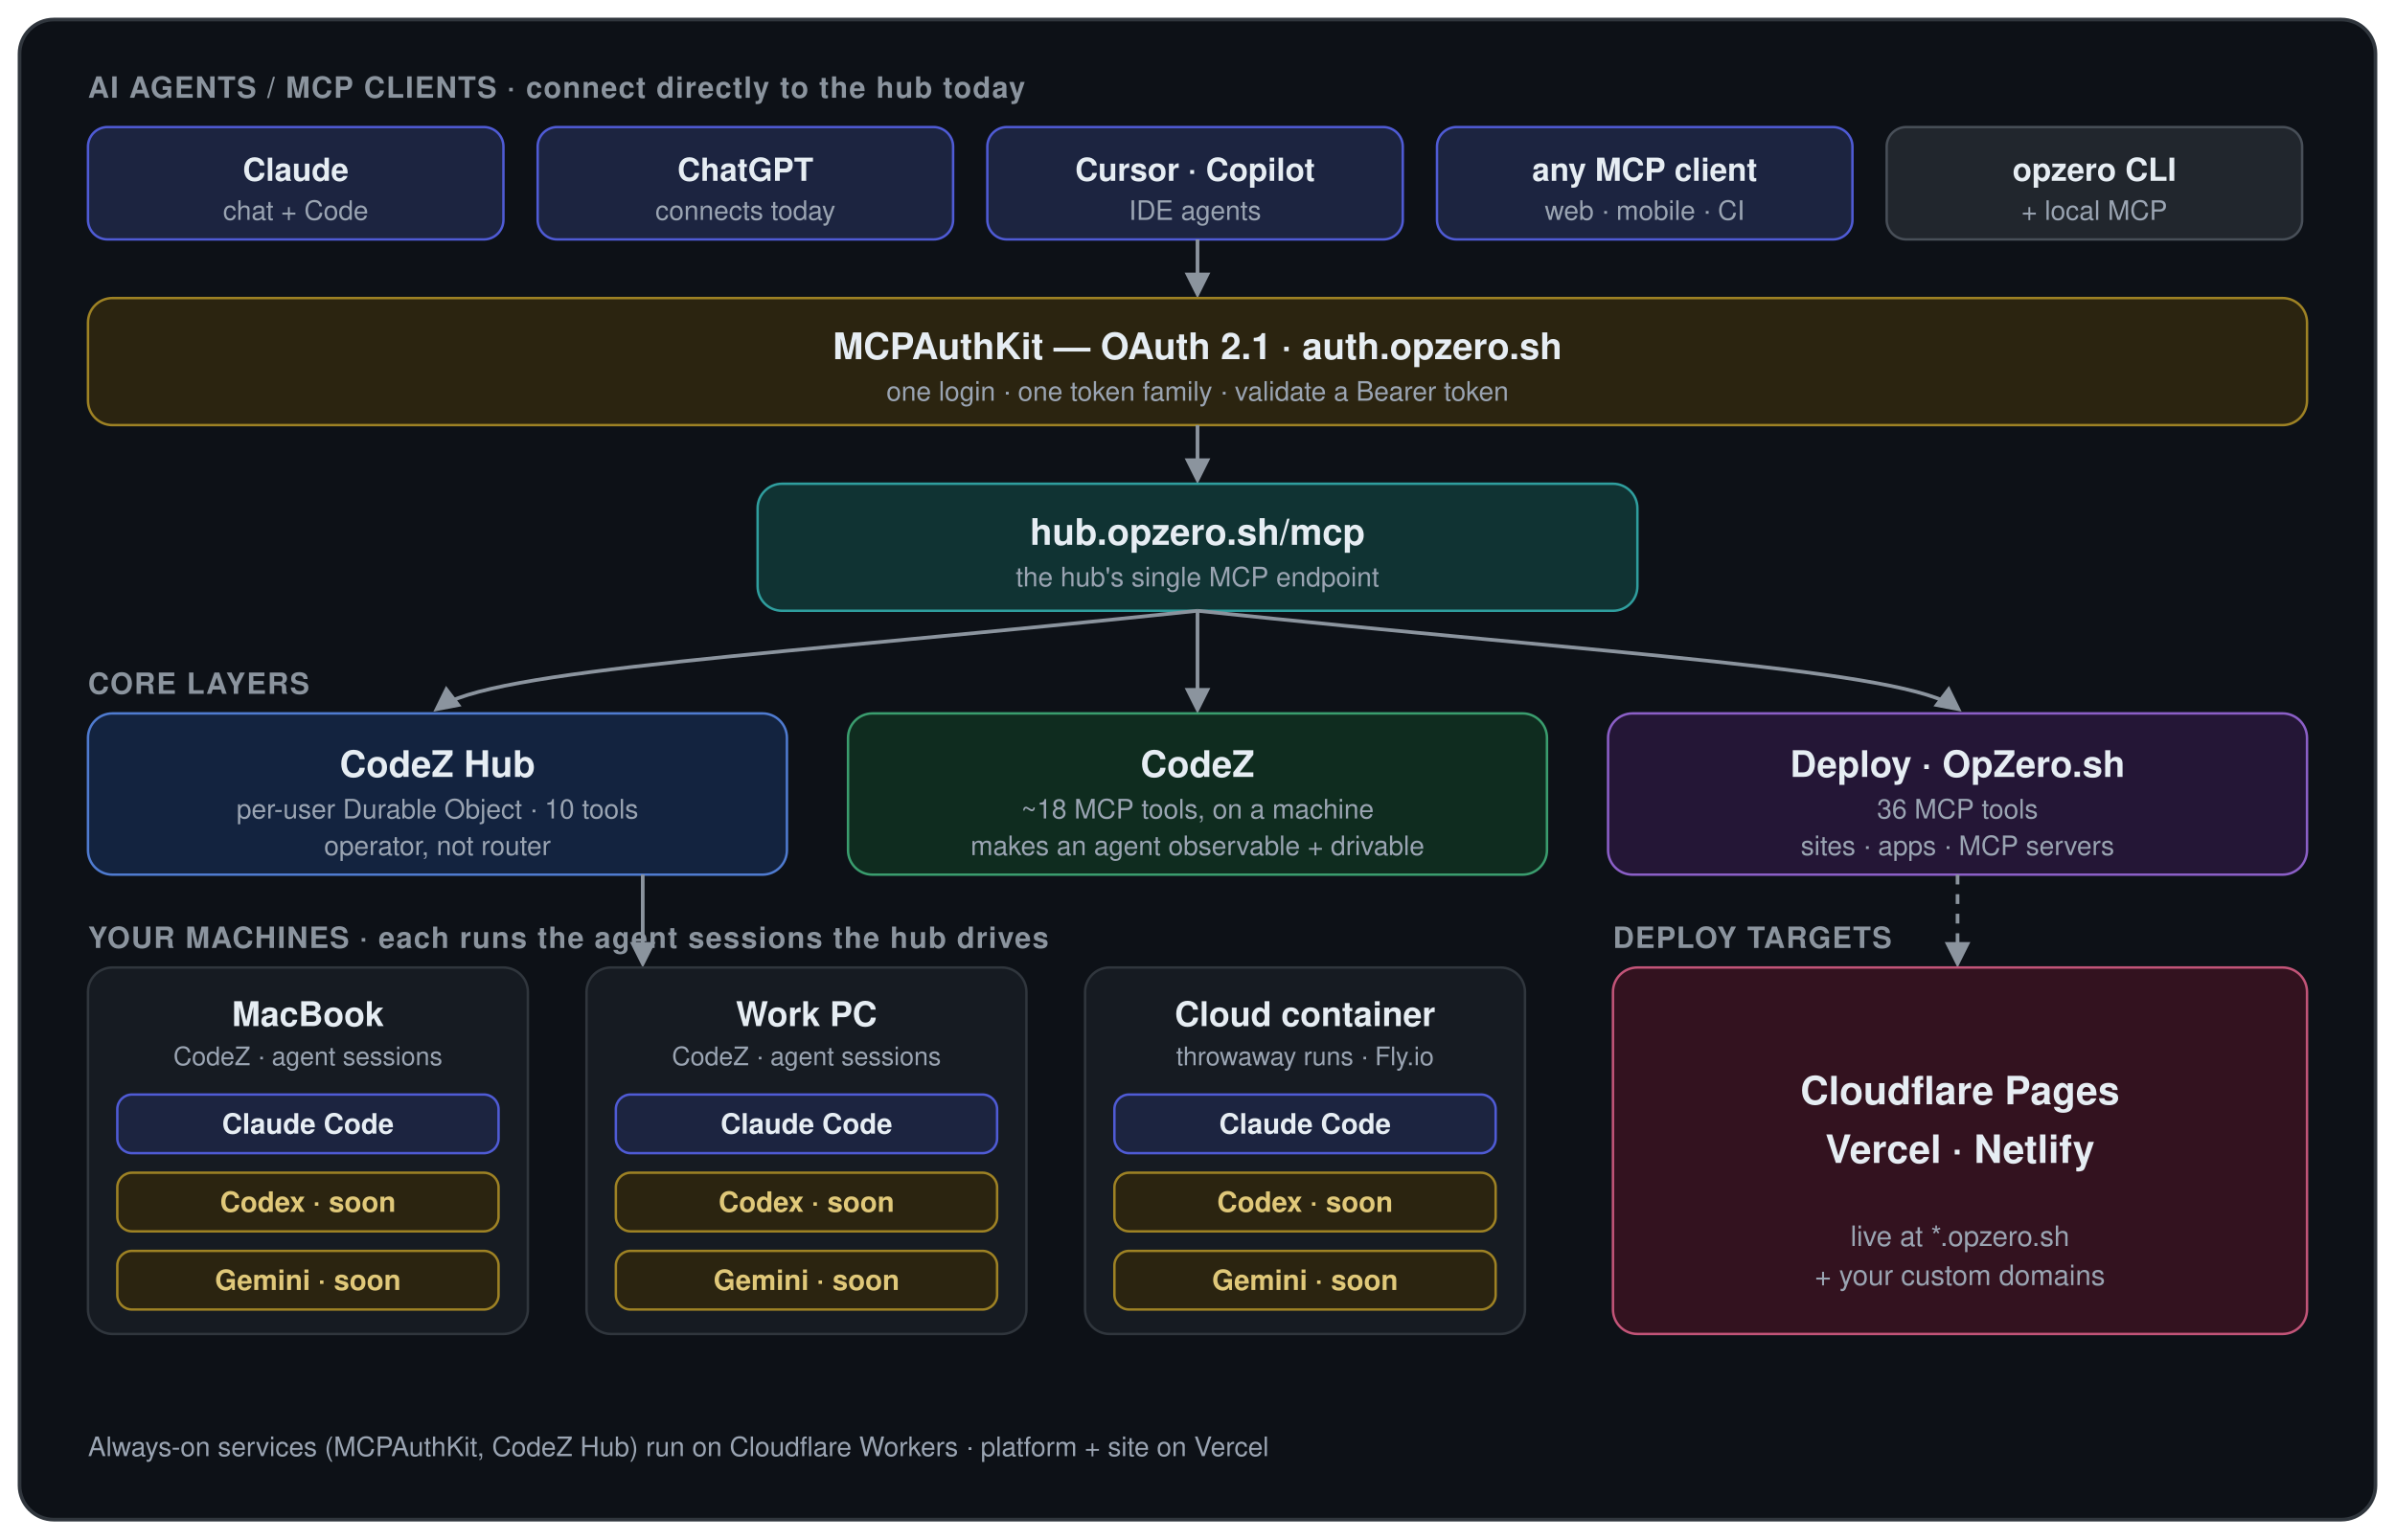
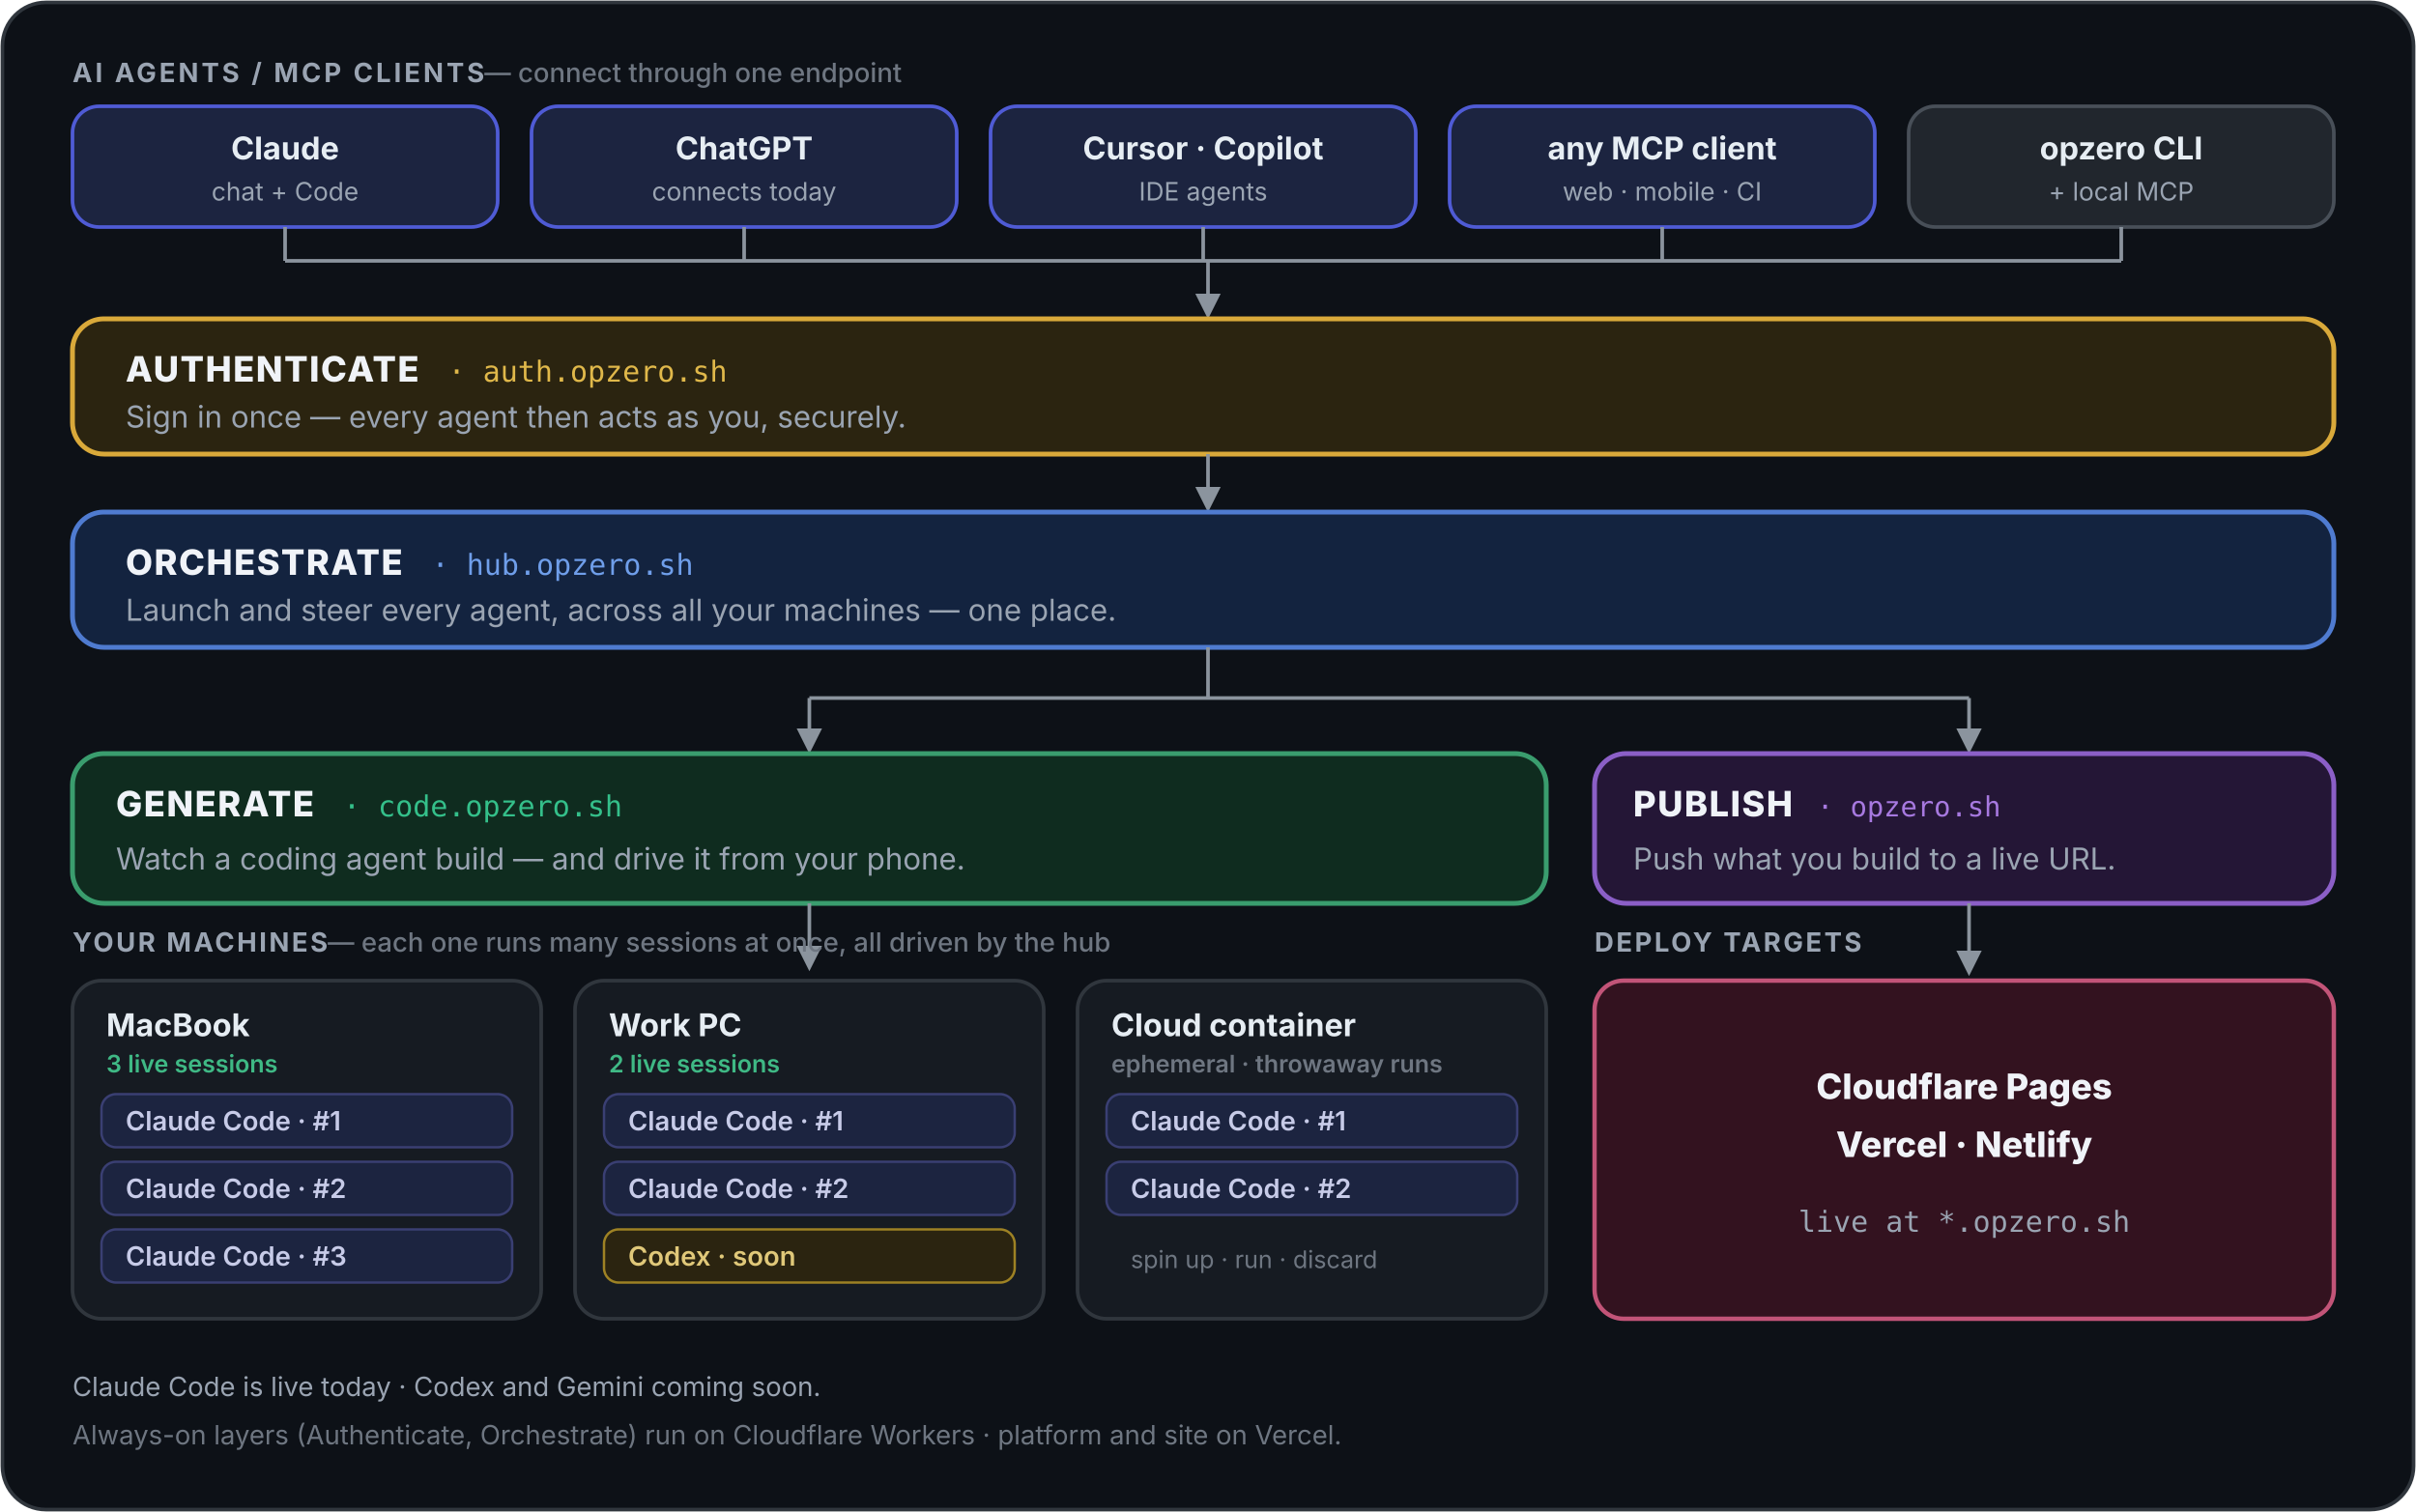
- <svg xmlns="http://www.w3.org/2000/svg" viewBox="0 0 980 630" font-family="-apple-system,BlinkMacSystemFont,'Segoe UI',Helvetica,Arial,sans-serif">
+ <svg xmlns="http://www.w3.org/2000/svg" viewBox="0 0 1000 626" font-family="Inter, -apple-system, system-ui, sans-serif">
  <defs>
    <marker id="arrow" viewBox="0 0 10 10" refX="8" refY="5" markerWidth="7" markerHeight="7" orient="auto-start-reverse">
-       <path d="M0 0 L10 5 L0 10 z" fill="#8b949e" />
+       <path d="M0,0 L10,5 L0,10 z" fill="#8B949E" />
    </marker>
  </defs>
-   <rect x="8" y="8" width="964" height="614" rx="14" fill="#0d1117" stroke="#30363d" stroke-width="1.5" />
-   <text x="36" y="40" font-size="12" font-weight="700" letter-spacing="0.5" fill="#8b949e">AI AGENTS / MCP CLIENTS · connect directly to the hub today</text>
-   <g font-size="11">
-     <rect x="36" y="52" width="170" height="46" rx="8" fill="#1c2440" stroke="#4f5bd5" />
-     <text x="121" y="74" text-anchor="middle" font-size="13" font-weight="700" fill="#e6edf3">Claude</text>
-     <text x="121" y="90" text-anchor="middle" fill="#9aa4b2">chat + Code</text>
-     <rect x="220" y="52" width="170" height="46" rx="8" fill="#1c2440" stroke="#4f5bd5" />
-     <text x="305" y="74" text-anchor="middle" font-size="13" font-weight="700" fill="#e6edf3">ChatGPT</text>
-     <text x="305" y="90" text-anchor="middle" fill="#9aa4b2">connects today</text>
-     <rect x="404" y="52" width="170" height="46" rx="8" fill="#1c2440" stroke="#4f5bd5" />
-     <text x="489" y="74" text-anchor="middle" font-size="13" font-weight="700" fill="#e6edf3">Cursor · Copilot</text>
-     <text x="489" y="90" text-anchor="middle" fill="#9aa4b2">IDE agents</text>
-     <rect x="588" y="52" width="170" height="46" rx="8" fill="#1c2440" stroke="#4f5bd5" />
-     <text x="673" y="74" text-anchor="middle" font-size="13" font-weight="700" fill="#e6edf3">any MCP client</text>
-     <text x="673" y="90" text-anchor="middle" fill="#9aa4b2">web · mobile · CI</text>
-     <rect x="772" y="52" width="170" height="46" rx="8" fill="#21262d" stroke="#484f58" />
-     <text x="857" y="74" text-anchor="middle" font-size="13" font-weight="700" fill="#e6edf3">opzero CLI</text>
-     <text x="857" y="90" text-anchor="middle" fill="#9aa4b2">+ local MCP</text>
+   <rect x="1" y="1" width="998" height="624" rx="18" fill="#0D1117" stroke="#30363D" stroke-width="1.5" />
+   <text x="30" y="34" font-size="11" font-weight="700" fill="#9AA4B2" letter-spacing="1.2">AI AGENTS / MCP CLIENTS<tspan fill="#6E7681" font-weight="500" letter-spacing="0"> — connect through one endpoint</tspan>
+   </text>
+   <rect x="30" y="44" width="176" height="50" rx="11" fill="#1C2440" stroke="#4F5BD5" stroke-width="1.5" />
+   <text x="118" y="66" text-anchor="middle" font-size="13" font-weight="700" fill="#E6EDF3">Claude</text>
+   <text x="118" y="83" text-anchor="middle" font-size="10.5" fill="#9AA4B2">chat + Code</text>
+   <rect x="220" y="44" width="176" height="50" rx="11" fill="#1C2440" stroke="#4F5BD5" stroke-width="1.5" />
+   <text x="308" y="66" text-anchor="middle" font-size="13" font-weight="700" fill="#E6EDF3">ChatGPT</text>
+   <text x="308" y="83" text-anchor="middle" font-size="10.5" fill="#9AA4B2">connects today</text>
+   <rect x="410" y="44" width="176" height="50" rx="11" fill="#1C2440" stroke="#4F5BD5" stroke-width="1.5" />
+   <text x="498" y="66" text-anchor="middle" font-size="13" font-weight="700" fill="#E6EDF3">Cursor · Copilot</text>
+   <text x="498" y="83" text-anchor="middle" font-size="10.5" fill="#9AA4B2">IDE agents</text>
+   <rect x="600" y="44" width="176" height="50" rx="11" fill="#1C2440" stroke="#4F5BD5" stroke-width="1.5" />
+   <text x="688" y="66" text-anchor="middle" font-size="13" font-weight="700" fill="#E6EDF3">any MCP client</text>
+   <text x="688" y="83" text-anchor="middle" font-size="10.5" fill="#9AA4B2">web · mobile · CI</text>
+   <rect x="790" y="44" width="176" height="50" rx="11" fill="#21262D" stroke="#484F58" stroke-width="1.5" />
+   <text x="878" y="66" text-anchor="middle" font-size="13" font-weight="700" fill="#E6EDF3">opzero CLI</text>
+   <text x="878" y="83" text-anchor="middle" font-size="10.5" fill="#9AA4B2">+ local MCP</text>
+   <g stroke="#8B949E" stroke-width="1.5" fill="none">
+     <path d="M118,94 L118,108" />
+     <path d="M308,94 L308,108" />
+     <path d="M498,94 L498,108" />
+     <path d="M688,94 L688,108" />
+     <path d="M878,94 L878,108" />
+     <path d="M118,108 L878,108" />
+     <path d="M500,108 L500,130" marker-end="url(#arrow)" />
  </g>
-   <line x1="490" y1="98" x2="490" y2="120" stroke="#8b949e" stroke-width="1.5" marker-end="url(#arrow)" />
-   <rect x="36" y="122" width="908" height="52" rx="10" fill="#2b2410" stroke="#9e8224" />
-   <text x="490" y="147" text-anchor="middle" font-size="15" font-weight="700" fill="#e6edf3">MCPAuthKit — OAuth 2.1 · auth.opzero.sh</text>
-   <text x="490" y="164" text-anchor="middle" font-size="11" fill="#9aa4b2">one login · one token family · validate a Bearer token</text>
-   <line x1="490" y1="174" x2="490" y2="196" stroke="#8b949e" stroke-width="1.5" marker-end="url(#arrow)" />
-   <rect x="310" y="198" width="360" height="52" rx="10" fill="#103333" stroke="#2f9e9e" />
-   <text x="490" y="223" text-anchor="middle" font-size="15" font-weight="700" fill="#e6edf3">hub.opzero.sh/mcp</text>
-   <text x="490" y="240" text-anchor="middle" font-size="11" fill="#9aa4b2">the hub's single MCP endpoint</text>
-   <path d="M490 250 C 320 268, 200 274, 179 290" fill="none" stroke="#8b949e" stroke-width="1.5" marker-end="url(#arrow)" />
-   <line x1="490" y1="250" x2="490" y2="290" stroke="#8b949e" stroke-width="1.5" marker-end="url(#arrow)" />
-   <path d="M490 250 C 660 268, 780 274, 801 290" fill="none" stroke="#8b949e" stroke-width="1.5" marker-end="url(#arrow)" />
-   <text x="36" y="284" font-size="12" font-weight="700" letter-spacing="0.5" fill="#8b949e">CORE LAYERS</text>
-   <rect x="36" y="292" width="286" height="66" rx="10" fill="#13233f" stroke="#4f7bd0" />
-   <text x="179" y="318" text-anchor="middle" font-size="15" font-weight="700" fill="#e6edf3">CodeZ Hub</text>
-   <text x="179" y="335" text-anchor="middle" font-size="11" fill="#9aa4b2">per-user Durable Object · 10 tools</text>
-   <text x="179" y="350" text-anchor="middle" font-size="11" fill="#9aa4b2">operator, not router</text>
-   <rect x="347" y="292" width="286" height="66" rx="10" fill="#0f2c1f" stroke="#3a9d6e" />
-   <text x="490" y="318" text-anchor="middle" font-size="15" font-weight="700" fill="#e6edf3">CodeZ</text>
-   <text x="490" y="335" text-anchor="middle" font-size="11" fill="#9aa4b2">~18 MCP tools, on a machine</text>
-   <text x="490" y="350" text-anchor="middle" font-size="11" fill="#9aa4b2">makes an agent observable + drivable</text>
-   <rect x="658" y="292" width="286" height="66" rx="10" fill="#241636" stroke="#8b5fc7" />
-   <text x="801" y="318" text-anchor="middle" font-size="15" font-weight="700" fill="#e6edf3">Deploy · OpZero.sh</text>
-   <text x="801" y="335" text-anchor="middle" font-size="11" fill="#9aa4b2">36 MCP tools</text>
-   <text x="801" y="350" text-anchor="middle" font-size="11" fill="#9aa4b2">sites · apps · MCP servers</text>
-   <line x1="263" y1="358" x2="263" y2="394" stroke="#8b949e" stroke-width="1.5" marker-end="url(#arrow)" />
-   <line x1="801" y1="358" x2="801" y2="394" stroke="#8b949e" stroke-width="1.5" stroke-dasharray="4 4" marker-end="url(#arrow)" />
-   <text x="36" y="388" font-size="12" font-weight="700" letter-spacing="0.5" fill="#8b949e">YOUR MACHINES · each runs the agent sessions the hub drives</text>
-   <text x="660" y="388" font-size="12" font-weight="700" letter-spacing="0.5" fill="#8b949e">DEPLOY TARGETS</text>
-   <g>
-     <rect x="36" y="396" width="180" height="150" rx="10" fill="#161b22" stroke="#30363d" />
-     <text x="126" y="420" text-anchor="middle" font-size="14" font-weight="700" fill="#e6edf3">MacBook</text>
-     <text x="126" y="436" text-anchor="middle" font-size="10.5" fill="#9aa4b2">CodeZ · agent sessions</text>
-     <rect x="240" y="396" width="180" height="150" rx="10" fill="#161b22" stroke="#30363d" />
-     <text x="330" y="420" text-anchor="middle" font-size="14" font-weight="700" fill="#e6edf3">Work PC</text>
-     <text x="330" y="436" text-anchor="middle" font-size="10.5" fill="#9aa4b2">CodeZ · agent sessions</text>
-     <rect x="444" y="396" width="180" height="150" rx="10" fill="#161b22" stroke="#30363d" />
-     <text x="534" y="420" text-anchor="middle" font-size="14" font-weight="700" fill="#e6edf3">Cloud container</text>
-     <text x="534" y="436" text-anchor="middle" font-size="10.5" fill="#9aa4b2">throwaway runs · Fly.io</text>
+   <rect x="30" y="132" width="936" height="56" rx="13" fill="#2B2410" stroke="#D9A93A" stroke-width="2" />
+   <text x="52" y="158" font-size="14.5" font-weight="800" fill="#F0F3F8" letter-spacing="0.6">AUTHENTICATE<tspan font-family="JetBrains Mono, ui-monospace, monospace" font-size="12" font-weight="500" letter-spacing="0" fill="#E0B84A" dx="12">·  auth.opzero.sh</tspan>
+   </text>
+   <text x="52" y="177" font-size="12.5" fill="#9AA4B2">Sign in once — every agent then acts as you, securely.</text>
+   <path d="M500,188 L500,210" stroke="#8B949E" stroke-width="1.5" fill="none" marker-end="url(#arrow)" />
+   <rect x="30" y="212" width="936" height="56" rx="13" fill="#13233F" stroke="#4F7BD0" stroke-width="2" />
+   <text x="52" y="238" font-size="14.5" font-weight="800" fill="#F0F3F8" letter-spacing="0.6">ORCHESTRATE<tspan font-family="JetBrains Mono, ui-monospace, monospace" font-size="12" font-weight="500" letter-spacing="0" fill="#6F9EEA" dx="12">·  hub.opzero.sh</tspan>
+   </text>
+   <text x="52" y="257" font-size="12.5" fill="#9AA4B2">Launch and steer every agent, across all your machines — one place.</text>
+   <g stroke="#8B949E" stroke-width="1.5" fill="none">
+     <path d="M500,268 L500,289" />
+     <path d="M335,289 L815,289" />
+     <path d="M335,289 L335,310" marker-end="url(#arrow)" />
+     <path d="M815,289 L815,310" marker-end="url(#arrow)" />
  </g>
-   <g font-size="11.5" font-weight="700">
-     <rect x="48" y="448" width="156" height="24" rx="6" fill="#1c2440" stroke="#4f5bd5" />
-     <text x="126" y="464" text-anchor="middle" fill="#e6edf3">Claude Code</text>
-     <rect x="48" y="480" width="156" height="24" rx="6" fill="#2b2410" stroke="#9e8224" />
-     <text x="126" y="496" text-anchor="middle" fill="#e0c879">Codex · soon</text>
-     <rect x="48" y="512" width="156" height="24" rx="6" fill="#2b2410" stroke="#9e8224" />
-     <text x="126" y="528" text-anchor="middle" fill="#e0c879">Gemini · soon</text>
-     <rect x="252" y="448" width="156" height="24" rx="6" fill="#1c2440" stroke="#4f5bd5" />
-     <text x="330" y="464" text-anchor="middle" fill="#e6edf3">Claude Code</text>
-     <rect x="252" y="480" width="156" height="24" rx="6" fill="#2b2410" stroke="#9e8224" />
-     <text x="330" y="496" text-anchor="middle" fill="#e0c879">Codex · soon</text>
-     <rect x="252" y="512" width="156" height="24" rx="6" fill="#2b2410" stroke="#9e8224" />
-     <text x="330" y="528" text-anchor="middle" fill="#e0c879">Gemini · soon</text>
-     <rect x="456" y="448" width="156" height="24" rx="6" fill="#1c2440" stroke="#4f5bd5" />
-     <text x="534" y="464" text-anchor="middle" fill="#e6edf3">Claude Code</text>
-     <rect x="456" y="480" width="156" height="24" rx="6" fill="#2b2410" stroke="#9e8224" />
-     <text x="534" y="496" text-anchor="middle" fill="#e0c879">Codex · soon</text>
-     <rect x="456" y="512" width="156" height="24" rx="6" fill="#2b2410" stroke="#9e8224" />
-     <text x="534" y="528" text-anchor="middle" fill="#e0c879">Gemini · soon</text>
-   </g>
-   <rect x="660" y="396" width="284" height="150" rx="10" fill="#33121f" stroke="#c25478" />
-   <text x="802" y="452" text-anchor="middle" font-size="16" font-weight="700" fill="#e6edf3">Cloudflare Pages</text>
-   <text x="802" y="476" text-anchor="middle" font-size="16" font-weight="700" fill="#e6edf3">Vercel · Netlify</text>
-   <text x="802" y="510" text-anchor="middle" font-size="11.5" fill="#9aa4b2">live at *.opzero.sh</text>
-   <text x="802" y="526" text-anchor="middle" font-size="11.5" fill="#9aa4b2">+ your custom domains</text>
-   <text x="36" y="596" font-size="11" fill="#9aa4b2">Always-on services (MCPAuthKit, CodeZ Hub) run on Cloudflare Workers · platform + site on Vercel</text>
+   <rect x="30" y="312" width="610" height="62" rx="13" fill="#0F2C1F" stroke="#3A9D6E" stroke-width="2" />
+   <text x="48" y="338" font-size="14.5" font-weight="800" fill="#F0F3F8" letter-spacing="0.6">GENERATE<tspan font-family="JetBrains Mono, ui-monospace, monospace" font-size="12" font-weight="500" letter-spacing="0" fill="#34C08A" dx="12">·  code.opzero.sh</tspan>
+   </text>
+   <text x="48" y="360" font-size="12.5" fill="#9AA4B2">Watch a coding agent build — and drive it from your phone.</text>
+   <rect x="660" y="312" width="306" height="62" rx="13" fill="#241636" stroke="#8B5FC7" stroke-width="2" />
+   <text x="676" y="338" font-size="14.5" font-weight="800" fill="#F0F3F8" letter-spacing="0.6">PUBLISH<tspan font-family="JetBrains Mono, ui-monospace, monospace" font-size="11.5" font-weight="500" letter-spacing="0" fill="#A779E0" dx="10">·  opzero.sh</tspan>
+   </text>
+   <text x="676" y="360" font-size="12.5" fill="#9AA4B2">Push what you build to a live URL.</text>
+   <path d="M335,374 L335,400" stroke="#8B949E" stroke-width="1.5" fill="none" marker-end="url(#arrow)" />
+   <path d="M815,374 L815,402" stroke="#8B949E" stroke-width="1.5" fill="none" marker-end="url(#arrow)" />
+   <text x="30" y="394" font-size="11" font-weight="700" fill="#9AA4B2" letter-spacing="1">YOUR MACHINES<tspan fill="#6E7681" font-weight="500" letter-spacing="0"> — each one runs many sessions at once, all driven by the hub</tspan>
+   </text>
+   <text x="660" y="394" font-size="11" font-weight="700" fill="#9AA4B2" letter-spacing="1">DEPLOY TARGETS</text>
+   <rect x="30" y="406" width="194" height="140" rx="12" fill="#161B22" stroke="#30363D" stroke-width="1.5" />
+   <text x="44" y="429" font-size="13" font-weight="700" fill="#E6EDF3">MacBook</text>
+   <text x="44" y="444" font-size="10" fill="#3FB985" font-weight="600">3 live sessions</text>
+   <rect x="42" y="453" width="170" height="22" rx="6" fill="#1C2440" stroke="#3A3F73" />
+   <text x="52" y="468" font-size="11" font-weight="600" fill="#C7CBE8">Claude Code · #1</text>
+   <rect x="42" y="481" width="170" height="22" rx="6" fill="#1C2440" stroke="#3A3F73" />
+   <text x="52" y="496" font-size="11" font-weight="600" fill="#C7CBE8">Claude Code · #2</text>
+   <rect x="42" y="509" width="170" height="22" rx="6" fill="#1C2440" stroke="#3A3F73" />
+   <text x="52" y="524" font-size="11" font-weight="600" fill="#C7CBE8">Claude Code · #3</text>
+   <rect x="238" y="406" width="194" height="140" rx="12" fill="#161B22" stroke="#30363D" stroke-width="1.5" />
+   <text x="252" y="429" font-size="13" font-weight="700" fill="#E6EDF3">Work PC</text>
+   <text x="252" y="444" font-size="10" fill="#3FB985" font-weight="600">2 live sessions</text>
+   <rect x="250" y="453" width="170" height="22" rx="6" fill="#1C2440" stroke="#3A3F73" />
+   <text x="260" y="468" font-size="11" font-weight="600" fill="#C7CBE8">Claude Code · #1</text>
+   <rect x="250" y="481" width="170" height="22" rx="6" fill="#1C2440" stroke="#3A3F73" />
+   <text x="260" y="496" font-size="11" font-weight="600" fill="#C7CBE8">Claude Code · #2</text>
+   <rect x="250" y="509" width="170" height="22" rx="6" fill="#2B2410" stroke="#9E8224" />
+   <text x="260" y="524" font-size="11" font-weight="600" fill="#E0C879">Codex · soon</text>
+   <rect x="446" y="406" width="194" height="140" rx="12" fill="#161B22" stroke="#30363D" stroke-width="1.5" />
+   <text x="460" y="429" font-size="13" font-weight="700" fill="#E6EDF3">Cloud container</text>
+   <text x="460" y="444" font-size="10" fill="#6E7681" font-weight="600">ephemeral · throwaway runs</text>
+   <rect x="458" y="453" width="170" height="22" rx="6" fill="#1C2440" stroke="#3A3F73" />
+   <text x="468" y="468" font-size="11" font-weight="600" fill="#C7CBE8">Claude Code · #1</text>
+   <rect x="458" y="481" width="170" height="22" rx="6" fill="#1C2440" stroke="#3A3F73" />
+   <text x="468" y="496" font-size="11" font-weight="600" fill="#C7CBE8">Claude Code · #2</text>
+   <text x="468" y="525" font-size="10" fill="#6E7681">spin up · run · discard</text>
+   <rect x="660" y="406" width="306" height="140" rx="12" fill="#33121F" stroke="#C25478" stroke-width="1.8" />
+   <text x="813" y="455" text-anchor="middle" font-size="14.5" font-weight="800" fill="#F0F3F8">Cloudflare Pages</text>
+   <text x="813" y="479" text-anchor="middle" font-size="14.5" font-weight="800" fill="#F0F3F8">Vercel · Netlify</text>
+   <text x="813" y="510" text-anchor="middle" font-family="JetBrains Mono, ui-monospace, monospace" font-size="12" fill="#9AA4B2">live at *.opzero.sh</text>
+   <text x="30" y="578" font-size="11" fill="#9AA4B2">Claude Code is live today · Codex and Gemini coming soon.</text>
+   <text x="30" y="598" font-size="11" fill="#6E7681">Always-on layers (Authenticate, Orchestrate) run on Cloudflare Workers · platform and site on Vercel.</text>
</svg>
